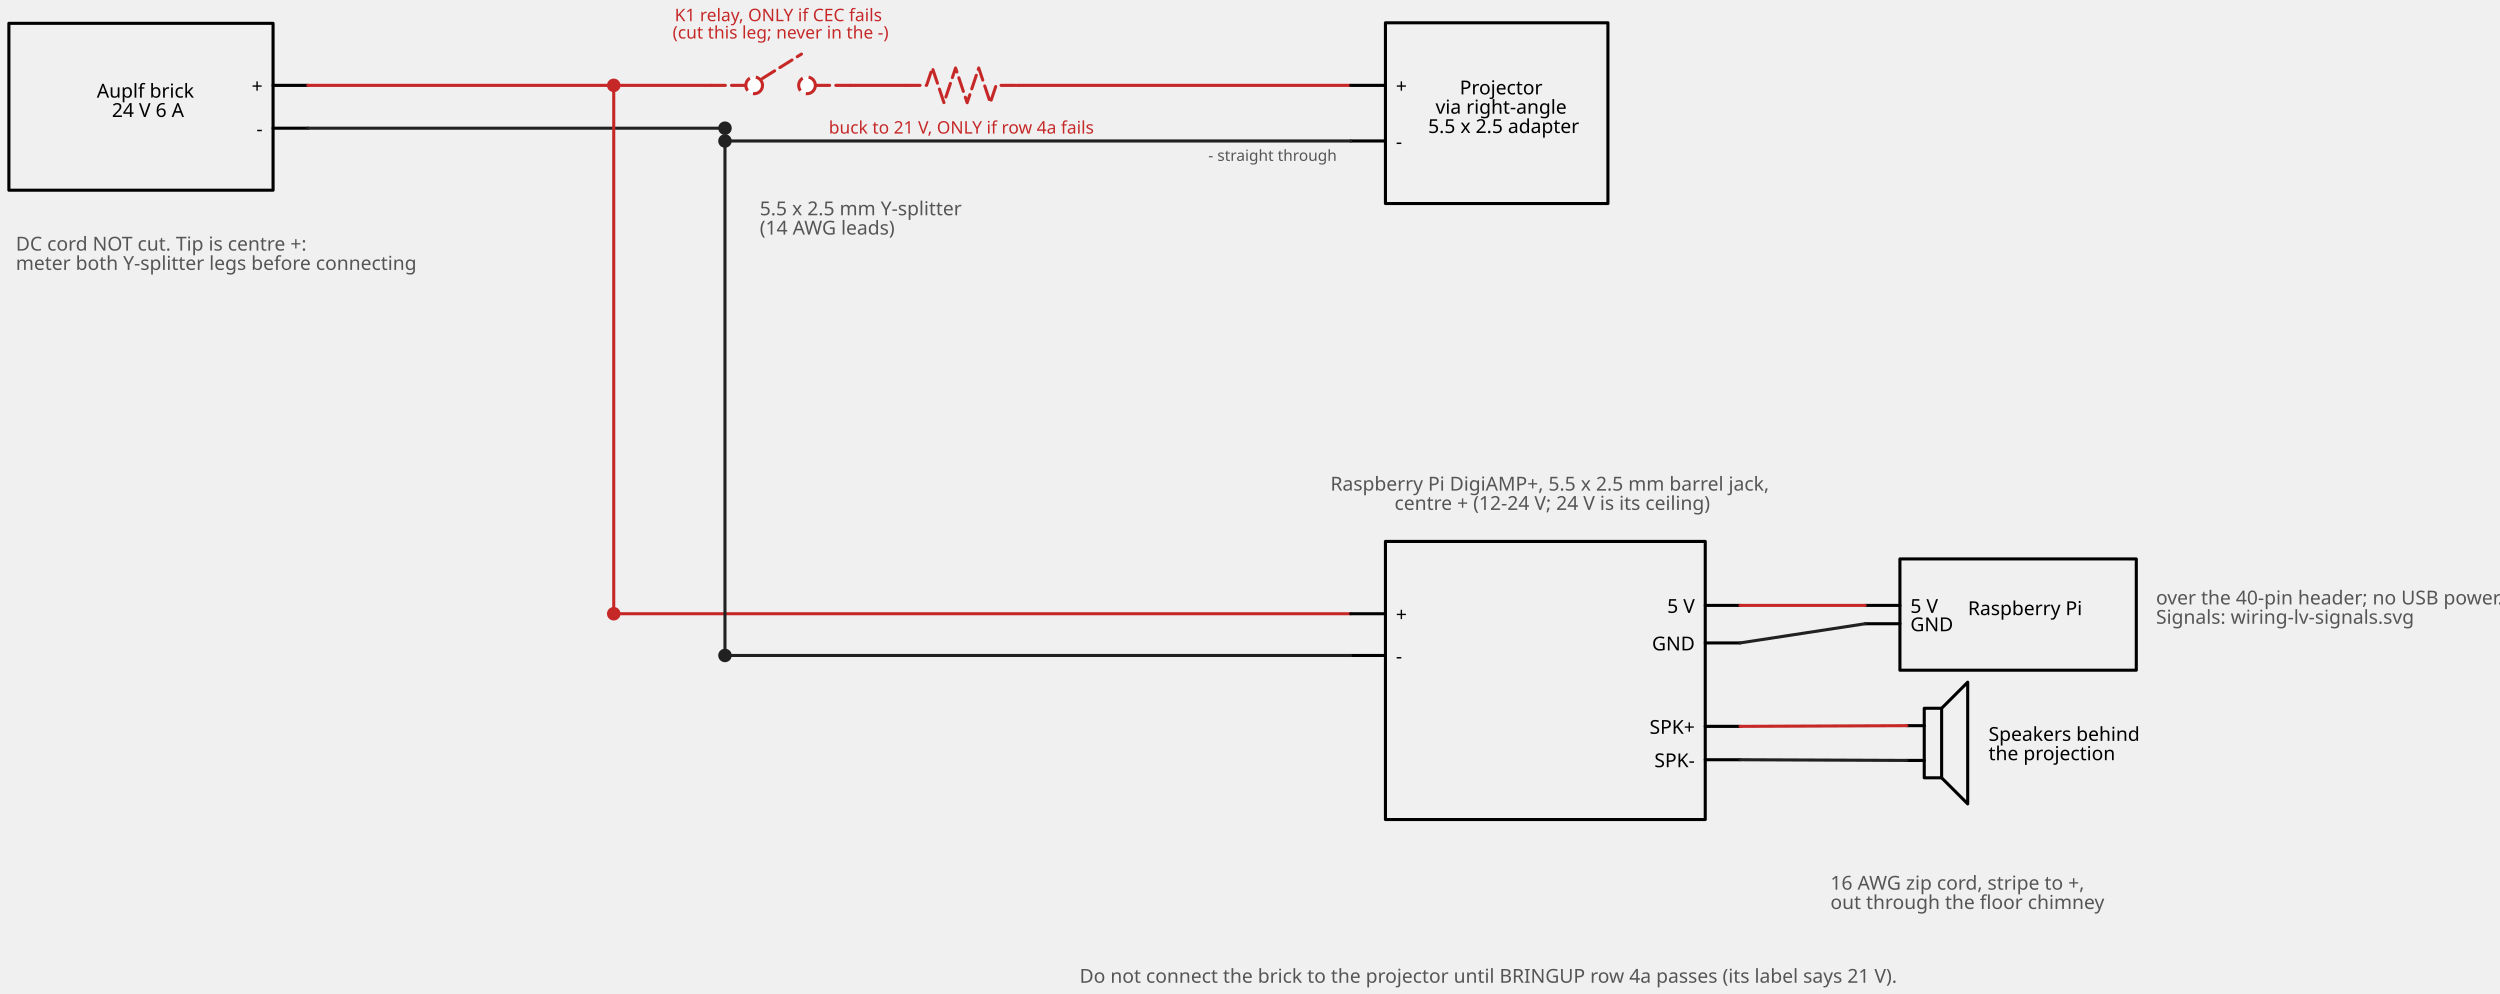
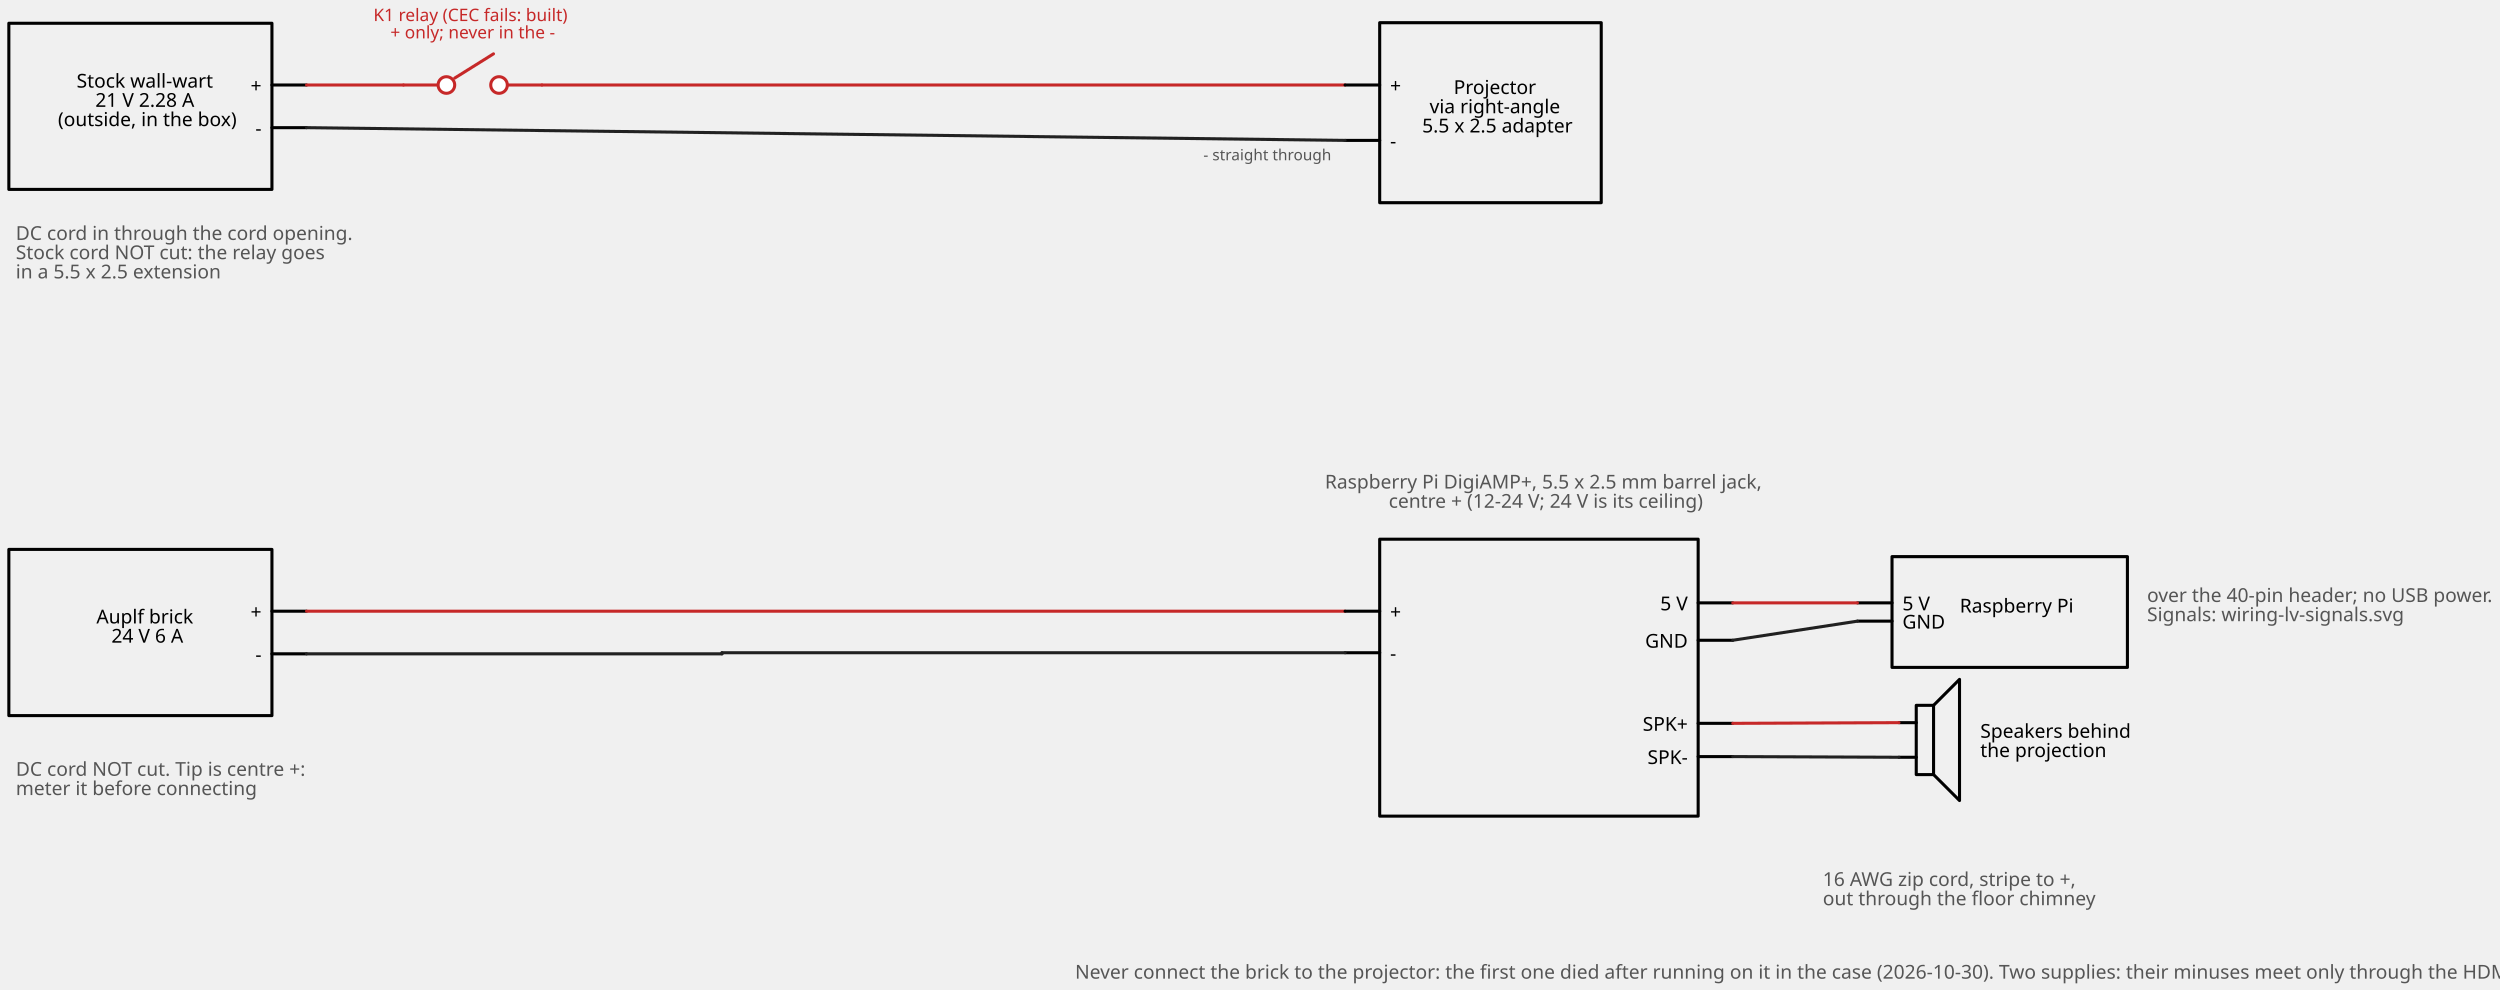
- <svg xmlns="http://www.w3.org/2000/svg" xml:lang="en" height="514.615pt" width="1294.533pt" viewBox="-159.4 -65.8 1294.533 514.615">
+ <svg xmlns="http://www.w3.org/2000/svg" xml:lang="en" height="514.615pt" width="1299.935pt" viewBox="-159.4 -65.8 1299.935 514.615">
  <polygon points="837,300.96 837,336.96 846,336.96 846,300.96 " style="stroke:black;fill:none;stroke-width:1.6;stroke-dasharray:-;stroke-linecap:round;stroke-linejoin:round;" />
  <polyline points="846,300.96 859.5,287.46 859.5,350.46 846,336.96 " style="stroke:black;fill:none;stroke-width:1.6;stroke-dasharray:-;stroke-linecap:round;stroke-linejoin:round;" />
  <path d="M -154.8,32.688 L -18,32.688 L -18,-53.712 L -154.8,-53.712 L -154.8,32.688" style="stroke:black;fill:none;stroke-width:1.6;stroke-dasharray:-;stroke-linecap:round;stroke-linejoin:round;" />
  <path d="M -18.0,-21.6 L 0,-21.6" style="stroke:black;fill:none;stroke-width:1.6;stroke-dasharray:-;stroke-linecap:round;stroke-linejoin:round;" />
  <path d="M -18.0,0.576 L 0,0.576" style="stroke:black;fill:none;stroke-width:1.6;stroke-dasharray:-;stroke-linecap:round;stroke-linejoin:round;" />
-   <path d="M 0.0,-21.6 L 79.2,-21.6 L 158.4,-21.6" style="stroke:#c62828;fill:none;stroke-width:1.6;stroke-dasharray:-;stroke-linecap:round;stroke-linejoin:round;" />
-   <path d="M 0.0,0.576 L 108,0.576 L 216,0.576" style="stroke:#212121;fill:none;stroke-width:1.6;stroke-dasharray:-;stroke-linecap:round;stroke-linejoin:round;" />
-   <path d="M 158.4,-21.6 L 183.6,-21.6 L 208.8,-21.6" style="stroke:#c62828;fill:none;stroke-width:1.6;stroke-dasharray:-;stroke-linecap:round;stroke-linejoin:round;" />
-   <path d="M 208.8,-21.6 L 226.8,-21.6 M 235.44,-25.2 L 255.6,-37.8 M 262.8,-21.6 L 280.8,-21.6" style="stroke:#c62828;fill:none;stroke-width:1.6;stroke-dasharray:7.4,3.2;stroke-linecap:round;stroke-linejoin:round;" />
-   <path d="M 280.8,-21.6 L 295.2,-21.6 L 309.6,-21.6" style="stroke:#c62828;fill:none;stroke-width:1.6;stroke-dasharray:-;stroke-linecap:round;stroke-linejoin:round;" />
-   <path d="M 309.6,-21.6 L 320.4,-21.6 L 323.4,-30.6 L 329.4,-12.6 L 335.4,-30.6 L 341.4,-12.6 L 347.4,-30.6 L 353.4,-12.6 L 356.4,-21.6 L 367.2,-21.6" style="stroke:#c62828;fill:none;stroke-width:1.6;stroke-dasharray:7.4,3.2;stroke-linecap:round;stroke-linejoin:round;" />
-   <path d="M 367.2,-21.6 L 453.6,-21.6 L 540,-21.6" style="stroke:#c62828;fill:none;stroke-width:1.6;stroke-dasharray:-;stroke-linecap:round;stroke-linejoin:round;" />
+   <path d="M 0.0,-21.6 L 25.2,-21.6 L 50.4,-21.6" style="stroke:#c62828;fill:none;stroke-width:1.6;stroke-dasharray:-;stroke-linecap:round;stroke-linejoin:round;" />
+   <path d="M 50.4,-21.6 L 68.4,-21.6 M 77.04,-25.2 L 97.2,-37.8 M 104.4,-21.6 L 122.4,-21.6" style="stroke:#c62828;fill:none;stroke-width:1.6;stroke-dasharray:-;stroke-linecap:round;stroke-linejoin:round;" />
+   <path d="M 122.4,-21.6 L 331.2,-21.6 L 540,-21.6" style="stroke:#c62828;fill:none;stroke-width:1.6;stroke-dasharray:-;stroke-linecap:round;stroke-linejoin:round;" />
  <path d="M 558.0,39.6 L 673.2,39.6 L 673.2,-54 L 558,-54 L 558,39.6" style="stroke:black;fill:none;stroke-width:1.6;stroke-dasharray:-;stroke-linecap:round;stroke-linejoin:round;" />
  <path d="M 558.0,-21.6 L 540,-21.6" style="stroke:black;fill:none;stroke-width:1.6;stroke-dasharray:-;stroke-linecap:round;stroke-linejoin:round;" />
  <path d="M 558.0,7.2 L 540,7.2" style="stroke:black;fill:none;stroke-width:1.6;stroke-dasharray:-;stroke-linecap:round;stroke-linejoin:round;" />
-   <path d="M 216.0,7.2 L 378,7.2 L 540,7.2" style="stroke:#212121;fill:none;stroke-width:1.6;stroke-dasharray:-;stroke-linecap:round;stroke-linejoin:round;" />
-   <path d="M 158.4,-21.6 L 158.4,115.2 L 158.4,252" style="stroke:#c62828;fill:none;stroke-width:1.6;stroke-dasharray:-;stroke-linecap:round;stroke-linejoin:round;" />
-   <path d="M 158.4,252.0 L 349.2,252 L 540,252" style="stroke:#c62828;fill:none;stroke-width:1.6;stroke-dasharray:-;stroke-linecap:round;stroke-linejoin:round;" />
+   <path d="M 0.0,0.576 L 270,3.888 L 540,7.2" style="stroke:#212121;fill:none;stroke-width:1.6;stroke-dasharray:-;stroke-linecap:round;stroke-linejoin:round;" />
+   <path d="M -154.8,306.288 L -18,306.288 L -18,219.888 L -154.8,219.888 L -154.8,306.288" style="stroke:black;fill:none;stroke-width:1.6;stroke-dasharray:-;stroke-linecap:round;stroke-linejoin:round;" />
+   <path d="M -18.0,252.0 L 0,252" style="stroke:black;fill:none;stroke-width:1.6;stroke-dasharray:-;stroke-linecap:round;stroke-linejoin:round;" />
+   <path d="M -18.0,274.176 L 0,274.176" style="stroke:black;fill:none;stroke-width:1.6;stroke-dasharray:-;stroke-linecap:round;stroke-linejoin:round;" />
+   <path d="M 0.0,252.0 L 270,252 L 540,252" style="stroke:#c62828;fill:none;stroke-width:1.6;stroke-dasharray:-;stroke-linecap:round;stroke-linejoin:round;" />
  <path d="M 558.0,358.56 L 723.6,358.56 L 723.6,214.56 L 558,214.56 L 558,358.56" style="stroke:black;fill:none;stroke-width:1.6;stroke-dasharray:-;stroke-linecap:round;stroke-linejoin:round;" />
  <path d="M 558.0,252.0 L 540,252" style="stroke:black;fill:none;stroke-width:1.6;stroke-dasharray:-;stroke-linecap:round;stroke-linejoin:round;" />
  <path d="M 558.0,273.6 L 540,273.6" style="stroke:black;fill:none;stroke-width:1.6;stroke-dasharray:-;stroke-linecap:round;stroke-linejoin:round;" />
  <path d="M 723.6,247.68 L 741.6,247.68" style="stroke:black;fill:none;stroke-width:1.6;stroke-dasharray:-;stroke-linecap:round;stroke-linejoin:round;" />
  <path d="M 723.6,267.12 L 741.6,267.12" style="stroke:black;fill:none;stroke-width:1.6;stroke-dasharray:-;stroke-linecap:round;stroke-linejoin:round;" />
  <path d="M 723.6,310.32 L 741.6,310.32" style="stroke:black;fill:none;stroke-width:1.6;stroke-dasharray:-;stroke-linecap:round;stroke-linejoin:round;" />
  <path d="M 723.6,327.6 L 741.6,327.6" style="stroke:black;fill:none;stroke-width:1.6;stroke-dasharray:-;stroke-linecap:round;stroke-linejoin:round;" />
-   <path d="M 216.0,7.2 L 216,140.4 L 216,273.6" style="stroke:#212121;fill:none;stroke-width:1.6;stroke-dasharray:-;stroke-linecap:round;stroke-linejoin:round;" />
+   <path d="M 0.0,274.176 L 108,274.176 L 216,274.176" style="stroke:#212121;fill:none;stroke-width:1.6;stroke-dasharray:-;stroke-linecap:round;stroke-linejoin:round;" />
+   <path d="M 216.0,274.176 L 216,273.888 L 216,273.6" style="stroke:#212121;fill:none;stroke-width:1.6;stroke-dasharray:-;stroke-linecap:round;stroke-linejoin:round;" />
  <path d="M 216.0,273.6 L 378,273.6 L 540,273.6" style="stroke:#212121;fill:none;stroke-width:1.6;stroke-dasharray:-;stroke-linecap:round;stroke-linejoin:round;" />
  <path d="M 824.4,281.232 L 946.8,281.232 L 946.8,223.632 L 824.4,223.632 L 824.4,281.232" style="stroke:black;fill:none;stroke-width:1.6;stroke-dasharray:-;stroke-linecap:round;stroke-linejoin:round;" />
  <path d="M 824.4,247.68 L 806.4,247.68" style="stroke:black;fill:none;stroke-width:1.6;stroke-dasharray:-;stroke-linecap:round;stroke-linejoin:round;" />
  <path d="M 824.4,257.184 L 806.4,257.184" style="stroke:black;fill:none;stroke-width:1.6;stroke-dasharray:-;stroke-linecap:round;stroke-linejoin:round;" />
  <path d="M 741.6,247.68 L 774,247.68 L 806.4,247.68" style="stroke:#c62828;fill:none;stroke-width:1.6;stroke-dasharray:-;stroke-linecap:round;stroke-linejoin:round;" />
  <path d="M 741.6,267.12 L 774,262.152 L 806.4,257.184" style="stroke:#212121;fill:none;stroke-width:1.6;stroke-dasharray:-;stroke-linecap:round;stroke-linejoin:round;" />
  <path d="M 828.0,309.96 L 837,309.96" style="stroke:black;fill:none;stroke-width:1.6;stroke-dasharray:-;stroke-linecap:round;stroke-linejoin:round;" />
  <path d="M 828.0,327.96 L 837,327.96" style="stroke:black;fill:none;stroke-width:1.6;stroke-dasharray:-;stroke-linecap:round;stroke-linejoin:round;" />
  <path d="M 741.6,310.32 L 784.8,310.14 L 828,309.96" style="stroke:#c62828;fill:none;stroke-width:1.6;stroke-dasharray:-;stroke-linecap:round;stroke-linejoin:round;" />
  <path d="M 741.6,327.6 L 784.8,327.78 L 828,327.96" style="stroke:#212121;fill:none;stroke-width:1.6;stroke-dasharray:-;stroke-linecap:round;stroke-linejoin:round;" />
  <text x="-23.4" y="-31.6" dominant-baseline="central" fill="black" font-size="10" font-family="sans" text-anchor="end">
    <tspan x="-23.4" dy="10">+</tspan>
  </text>
  <text x="-23.4" y="-9.424" dominant-baseline="central" fill="black" font-size="10" font-family="sans" text-anchor="end">
    <tspan x="-23.4" dy="10">-</tspan>
  </text>
-   <text x="-82.8" y="-29.112" dominant-baseline="central" fill="black" font-size="10" font-family="sans" text-anchor="middle">
-     <tspan x="-82.8" dy="10">Auplf brick</tspan>
-     <tspan x="-82.8" dy="10">24 V 6 A</tspan>
+   <text x="-82.8" y="-34.112" dominant-baseline="central" fill="black" font-size="10" font-family="sans" text-anchor="middle">
+     <tspan x="-82.8" dy="10">Stock wall-wart</tspan>
+     <tspan x="-82.8" dy="10">21 V 2.28 A</tspan>
+     <tspan x="-82.8" dy="10">(outside, in the box)</tspan>
  </text>
-   <text x="-151.2" y="50.088" dominant-baseline="central" fill="#555555" font-size="10" font-family="sans" text-anchor="start">
-     <tspan x="-151.2" dy="10">DC cord NOT cut. Tip is centre +:</tspan>
-     <tspan x="-151.2" dy="10">meter both Y-splitter legs before connecting</tspan>
+   <text x="-151.2" y="45.088" dominant-baseline="central" fill="#555555" font-size="10" font-family="sans" text-anchor="start">
+     <tspan x="-151.2" dy="10">DC cord in through the cord opening.</tspan>
+     <tspan x="-151.2" dy="10">Stock cord NOT cut: the relay goes</tspan>
+     <tspan x="-151.2" dy="10">in a 5.5 x 2.5 extension</tspan>
  </text>
-   <text x="234.0" y="31.8" dominant-baseline="central" fill="#555555" font-size="10" font-family="sans" text-anchor="start">
-     <tspan x="234.0" dy="10">5.5 x 2.5 mm Y-splitter</tspan>
-     <tspan x="234.0" dy="10">(14 AWG leads)</tspan>
-   </text>
-   <circle cx="231.12" cy="-21.6" r="4.32" style="stroke:#c62828;fill:white;stroke-width:1.6;stroke-dasharray:7.4,3.2;" />
-   <circle cx="258.48" cy="-21.6" r="4.32" style="stroke:#c62828;fill:white;stroke-width:1.6;stroke-dasharray:7.4,3.2;" />
-   <text x="244.8" y="-61.2" dominant-baseline="ideographic" fill="#c62828" font-size="9" font-family="sans" text-anchor="middle">
-     <tspan x="244.8" dy="9">K1 relay, ONLY if CEC fails</tspan>
-     <tspan x="244.8" dy="9">(cut this leg; never in the -)</tspan>
-   </text>
-   <text x="338.4" y="-12.6" dominant-baseline="hanging" fill="#c62828" font-size="9" font-family="sans" text-anchor="middle">
-     <tspan x="338.4" dy="9">buck to 21 V, ONLY if row 4a fails</tspan>
+   <circle cx="72.72" cy="-21.6" r="4.32" style="stroke:#c62828;fill:white;stroke-width:1.6;stroke-dasharray:-;" />
+   <circle cx="100.08" cy="-21.6" r="4.32" style="stroke:#c62828;fill:white;stroke-width:1.6;stroke-dasharray:-;" />
+   <text x="86.4" y="-61.2" dominant-baseline="ideographic" fill="#c62828" font-size="9" font-family="sans" text-anchor="middle">
+     <tspan x="86.4" dy="9">K1 relay (CEC fails: built)</tspan>
+     <tspan x="86.4" dy="9">+ only; never in the -</tspan>
  </text>
  <text x="563.4" y="-31.6" dominant-baseline="central" fill="black" font-size="10" font-family="sans" text-anchor="start">
    <tspan x="563.4" dy="10">+</tspan>
  </text>
  <text x="563.4" y="-2.8" dominant-baseline="central" fill="black" font-size="10" font-family="sans" text-anchor="start">
    <tspan x="563.4" dy="10">-</tspan>
  </text>
  <text x="619.2" y="-30.8" dominant-baseline="central" fill="black" font-size="10" font-family="sans" text-anchor="middle">
    <tspan x="619.2" dy="10">Projector</tspan>
    <tspan x="619.2" dy="10">via right-angle</tspan>
    <tspan x="619.2" dy="10">5.5 x 2.5 adapter</tspan>
  </text>
-   <text x="532.8" y="6.4" dominant-baseline="central" fill="#555555" font-size="8" font-family="sans" text-anchor="end">
-     <tspan x="532.8" dy="8">- straight through</tspan>
+   <text x="532.844" y="6.444" dominant-baseline="central" fill="#555555" font-size="8" font-family="sans" text-anchor="end">
+     <tspan x="532.844" dy="8">- straight through</tspan>
+   </text>
+   <text x="-23.4" y="242.0" dominant-baseline="central" fill="black" font-size="10" font-family="sans" text-anchor="end">
+     <tspan x="-23.4" dy="10">+</tspan>
+   </text>
+   <text x="-23.4" y="264.176" dominant-baseline="central" fill="black" font-size="10" font-family="sans" text-anchor="end">
+     <tspan x="-23.4" dy="10">-</tspan>
+   </text>
+   <text x="-82.8" y="244.488" dominant-baseline="central" fill="black" font-size="10" font-family="sans" text-anchor="middle">
+     <tspan x="-82.8" dy="10">Auplf brick</tspan>
+     <tspan x="-82.8" dy="10">24 V 6 A</tspan>
+   </text>
+   <text x="-151.156" y="323.732" dominant-baseline="central" fill="#555555" font-size="10" font-family="sans" text-anchor="start">
+     <tspan x="-151.156" dy="10">DC cord NOT cut. Tip is centre +:</tspan>
+     <tspan x="-151.156" dy="10">meter it before connecting</tspan>
  </text>
  <text x="563.4" y="242.0" dominant-baseline="central" fill="black" font-size="10" font-family="sans" text-anchor="start">
    <tspan x="563.4" dy="10">+</tspan>
  </text>
  <text x="563.4" y="263.6" dominant-baseline="central" fill="black" font-size="10" font-family="sans" text-anchor="start">
    <tspan x="563.4" dy="10">-</tspan>
  </text>
  <text x="718.2" y="237.68" dominant-baseline="central" fill="black" font-size="10" font-family="sans" text-anchor="end">
    <tspan x="718.2" dy="10">5 V</tspan>
  </text>
  <text x="718.2" y="257.12" dominant-baseline="central" fill="black" font-size="10" font-family="sans" text-anchor="end">
    <tspan x="718.2" dy="10">GND</tspan>
  </text>
  <text x="718.2" y="300.32" dominant-baseline="central" fill="black" font-size="10" font-family="sans" text-anchor="end">
    <tspan x="718.2" dy="10">SPK+</tspan>
  </text>
  <text x="718.2" y="317.6" dominant-baseline="central" fill="black" font-size="10" font-family="sans" text-anchor="end">
    <tspan x="718.2" dy="10">SPK-</tspan>
  </text>
  <text x="644.4" y="174.36" dominant-baseline="central" fill="#555555" font-size="10" font-family="sans" text-anchor="middle">
    <tspan x="644.4" dy="10">Raspberry Pi DigiAMP+, 5.5 x 2.5 mm barrel jack,</tspan>
    <tspan x="644.4" dy="10">centre + (12-24 V; 24 V is its ceiling)</tspan>
  </text>
  <text x="829.8" y="237.68" dominant-baseline="central" fill="black" font-size="10" font-family="sans" text-anchor="start">
    <tspan x="829.8" dy="10">5 V</tspan>
  </text>
  <text x="829.8" y="247.184" dominant-baseline="central" fill="black" font-size="10" font-family="sans" text-anchor="start">
    <tspan x="829.8" dy="10">GND</tspan>
  </text>
  <text x="889.2" y="238.832" dominant-baseline="central" fill="black" font-size="10" font-family="sans" text-anchor="middle">
    <tspan x="889.2" dy="10">Raspberry Pi</tspan>
  </text>
  <text x="957.013" y="233.328" dominant-baseline="central" fill="#555555" font-size="10" font-family="sans" text-anchor="start">
    <tspan x="957.013" dy="10">over the 40-pin header; no USB power.</tspan>
    <tspan x="957.013" dy="10">Signals: wiring-lv-signals.svg</tspan>
  </text>
  <text x="870.3" y="303.96" dominant-baseline="central" fill="black" font-size="10" font-family="sans" text-anchor="start">
    <tspan x="870.3" dy="10">Speakers behind</tspan>
    <tspan x="870.3" dy="10">the projection</tspan>
  </text>
  <text x="788.415" y="381.015" dominant-baseline="central" fill="#555555" font-size="10" font-family="sans" text-anchor="start">
    <tspan x="788.415" dy="10">16 AWG zip cord, stripe to +,</tspan>
    <tspan x="788.415" dy="10">out through the floor chimney</tspan>
  </text>
  <text x="399.615" y="429.215" dominant-baseline="central" fill="#555555" font-size="10" font-family="sans" text-anchor="start">
-     <tspan x="399.615" dy="10">Do not connect the brick to the projector until BRINGUP row 4a passes (its label says 21 V).</tspan>
+     <tspan x="399.615" dy="10">Never connect the brick to the projector: the first one died after running on it in the case (2026-10-30). Two supplies: their minuses meet only through the HDMI shield.</tspan>
  </text>
-   <circle cx="158.4" cy="-21.6" r="2.7" style="stroke:#c62828;fill:#c62828;stroke-width:1.6;stroke-dasharray:-;" />
-   <circle cx="216" cy="0.576" r="2.7" style="stroke:#212121;fill:#212121;stroke-width:1.6;stroke-dasharray:-;" />
-   <circle cx="216" cy="7.2" r="2.7" style="stroke:#212121;fill:#212121;stroke-width:1.6;stroke-dasharray:-;" />
-   <circle cx="158.4" cy="252" r="2.7" style="stroke:#c62828;fill:#c62828;stroke-width:1.6;stroke-dasharray:-;" />
-   <circle cx="216" cy="273.6" r="2.7" style="stroke:#212121;fill:#212121;stroke-width:1.6;stroke-dasharray:-;" />
</svg>
